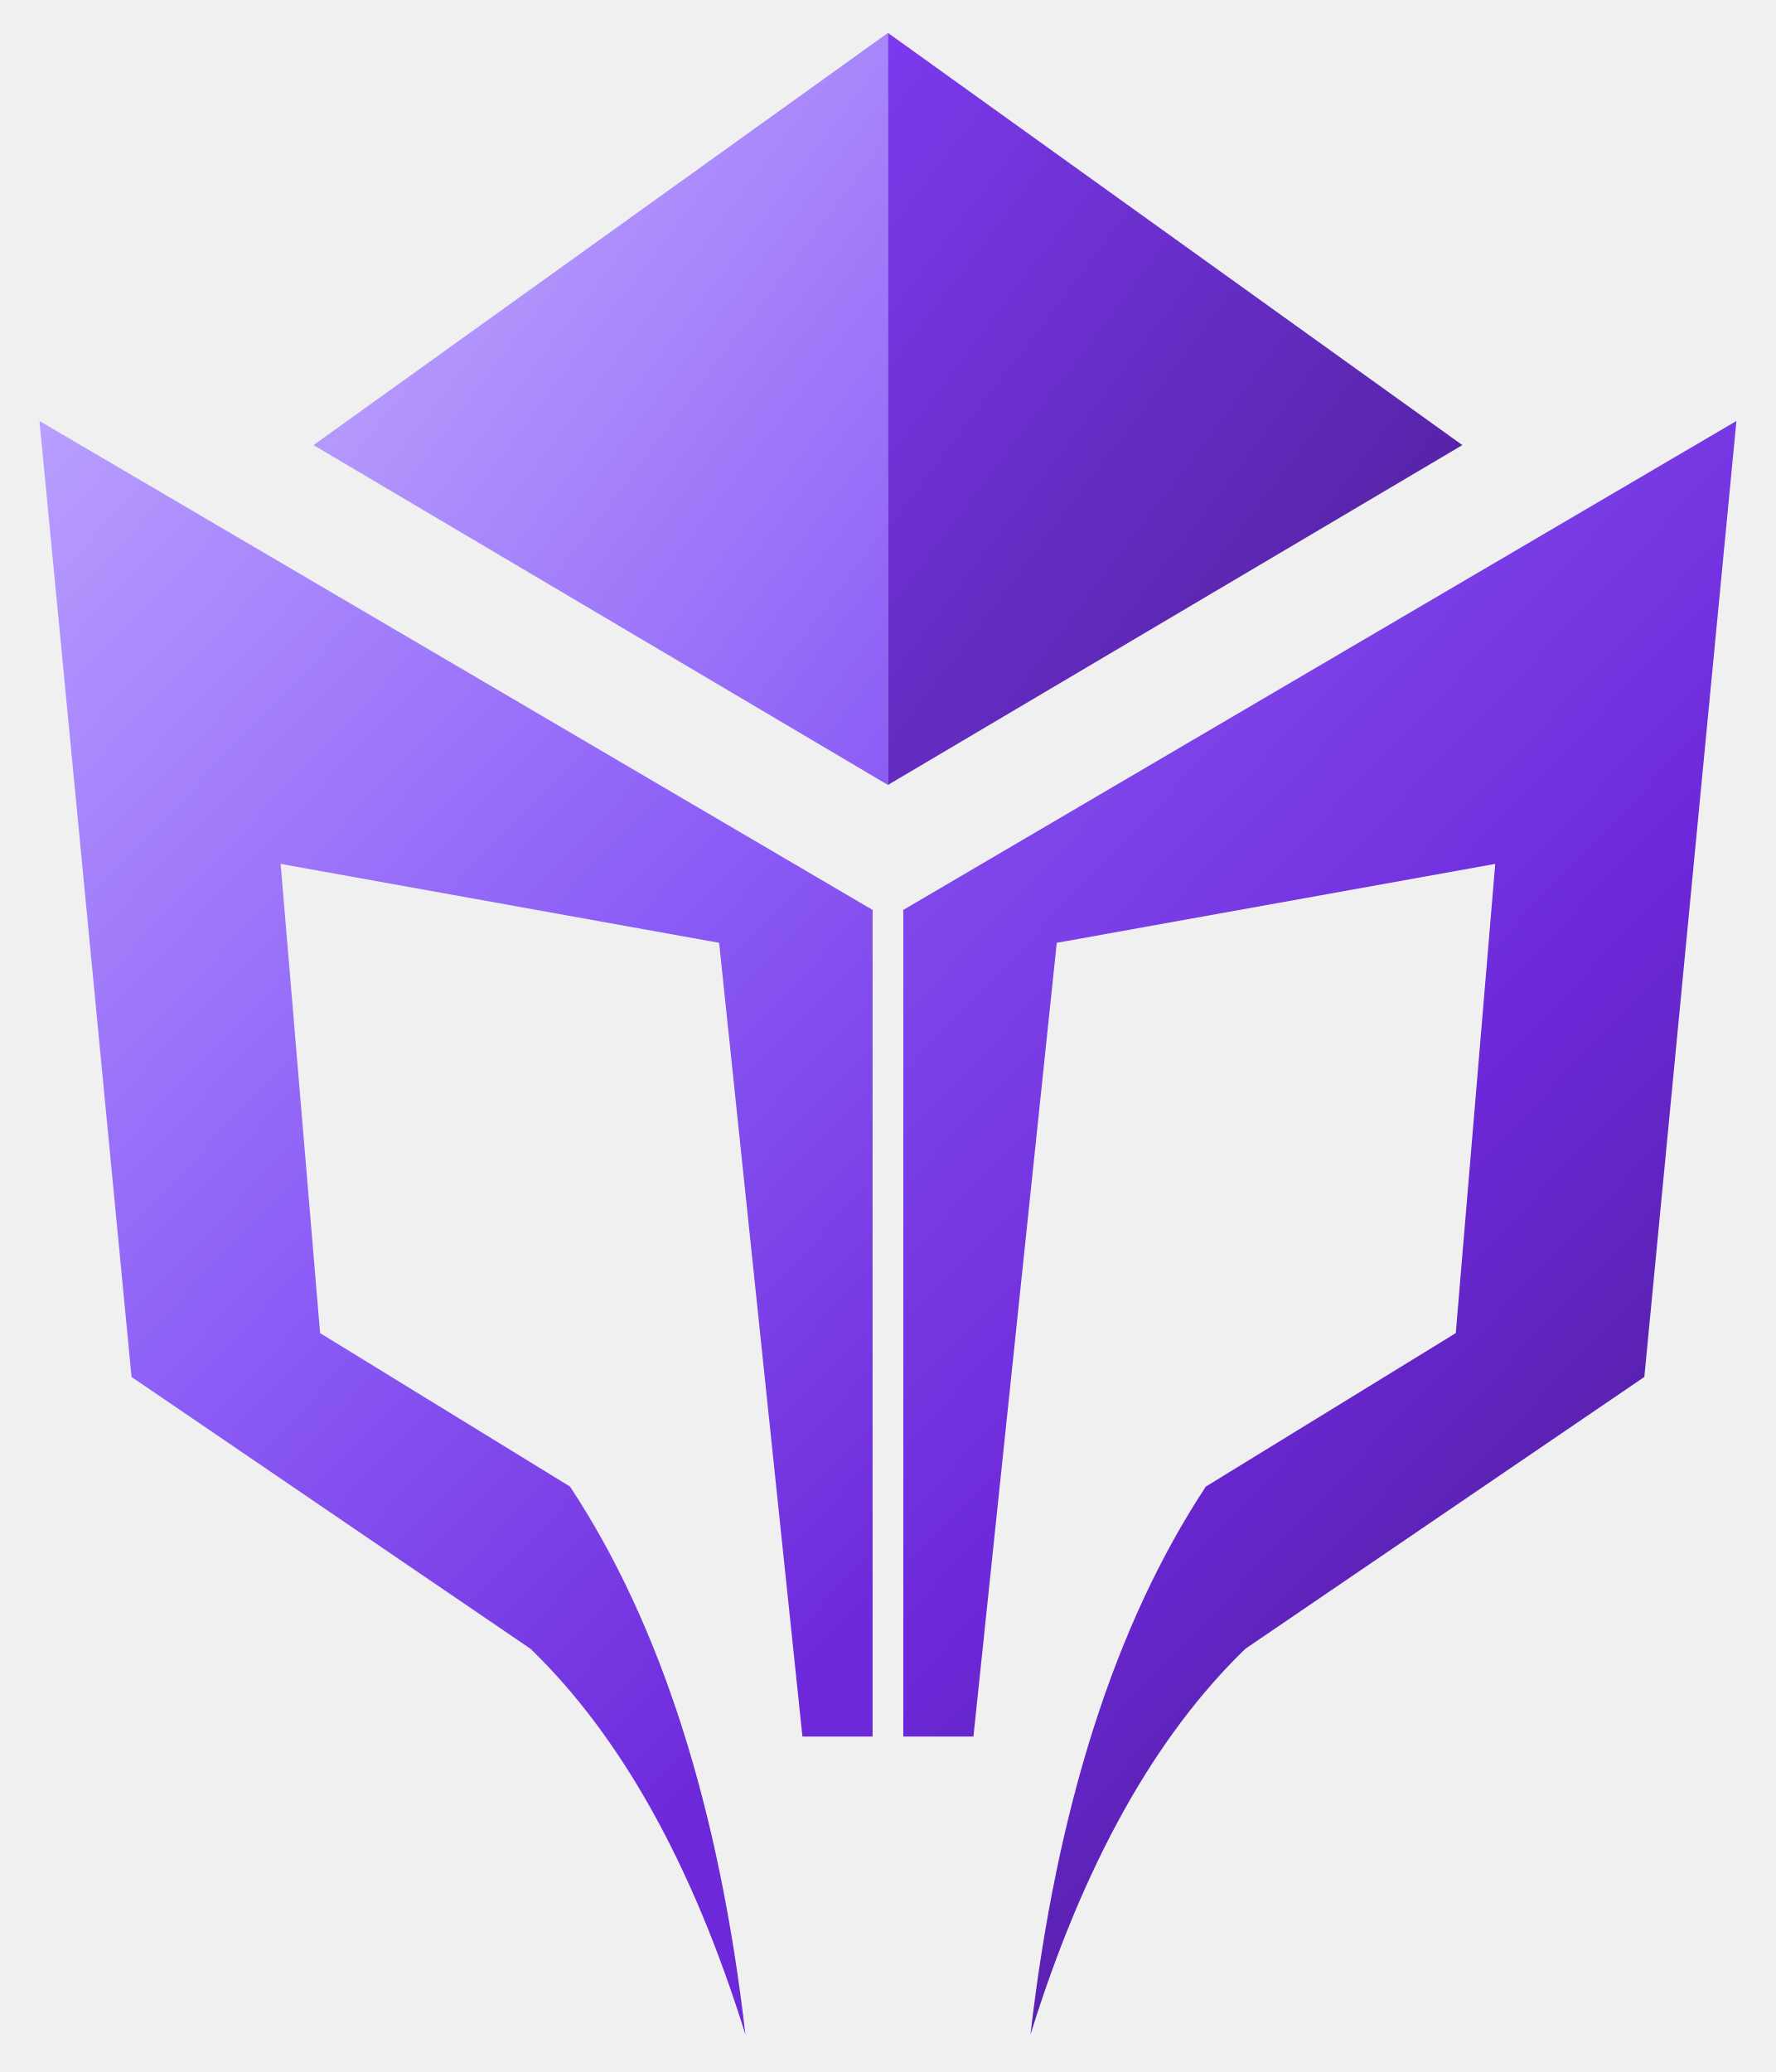
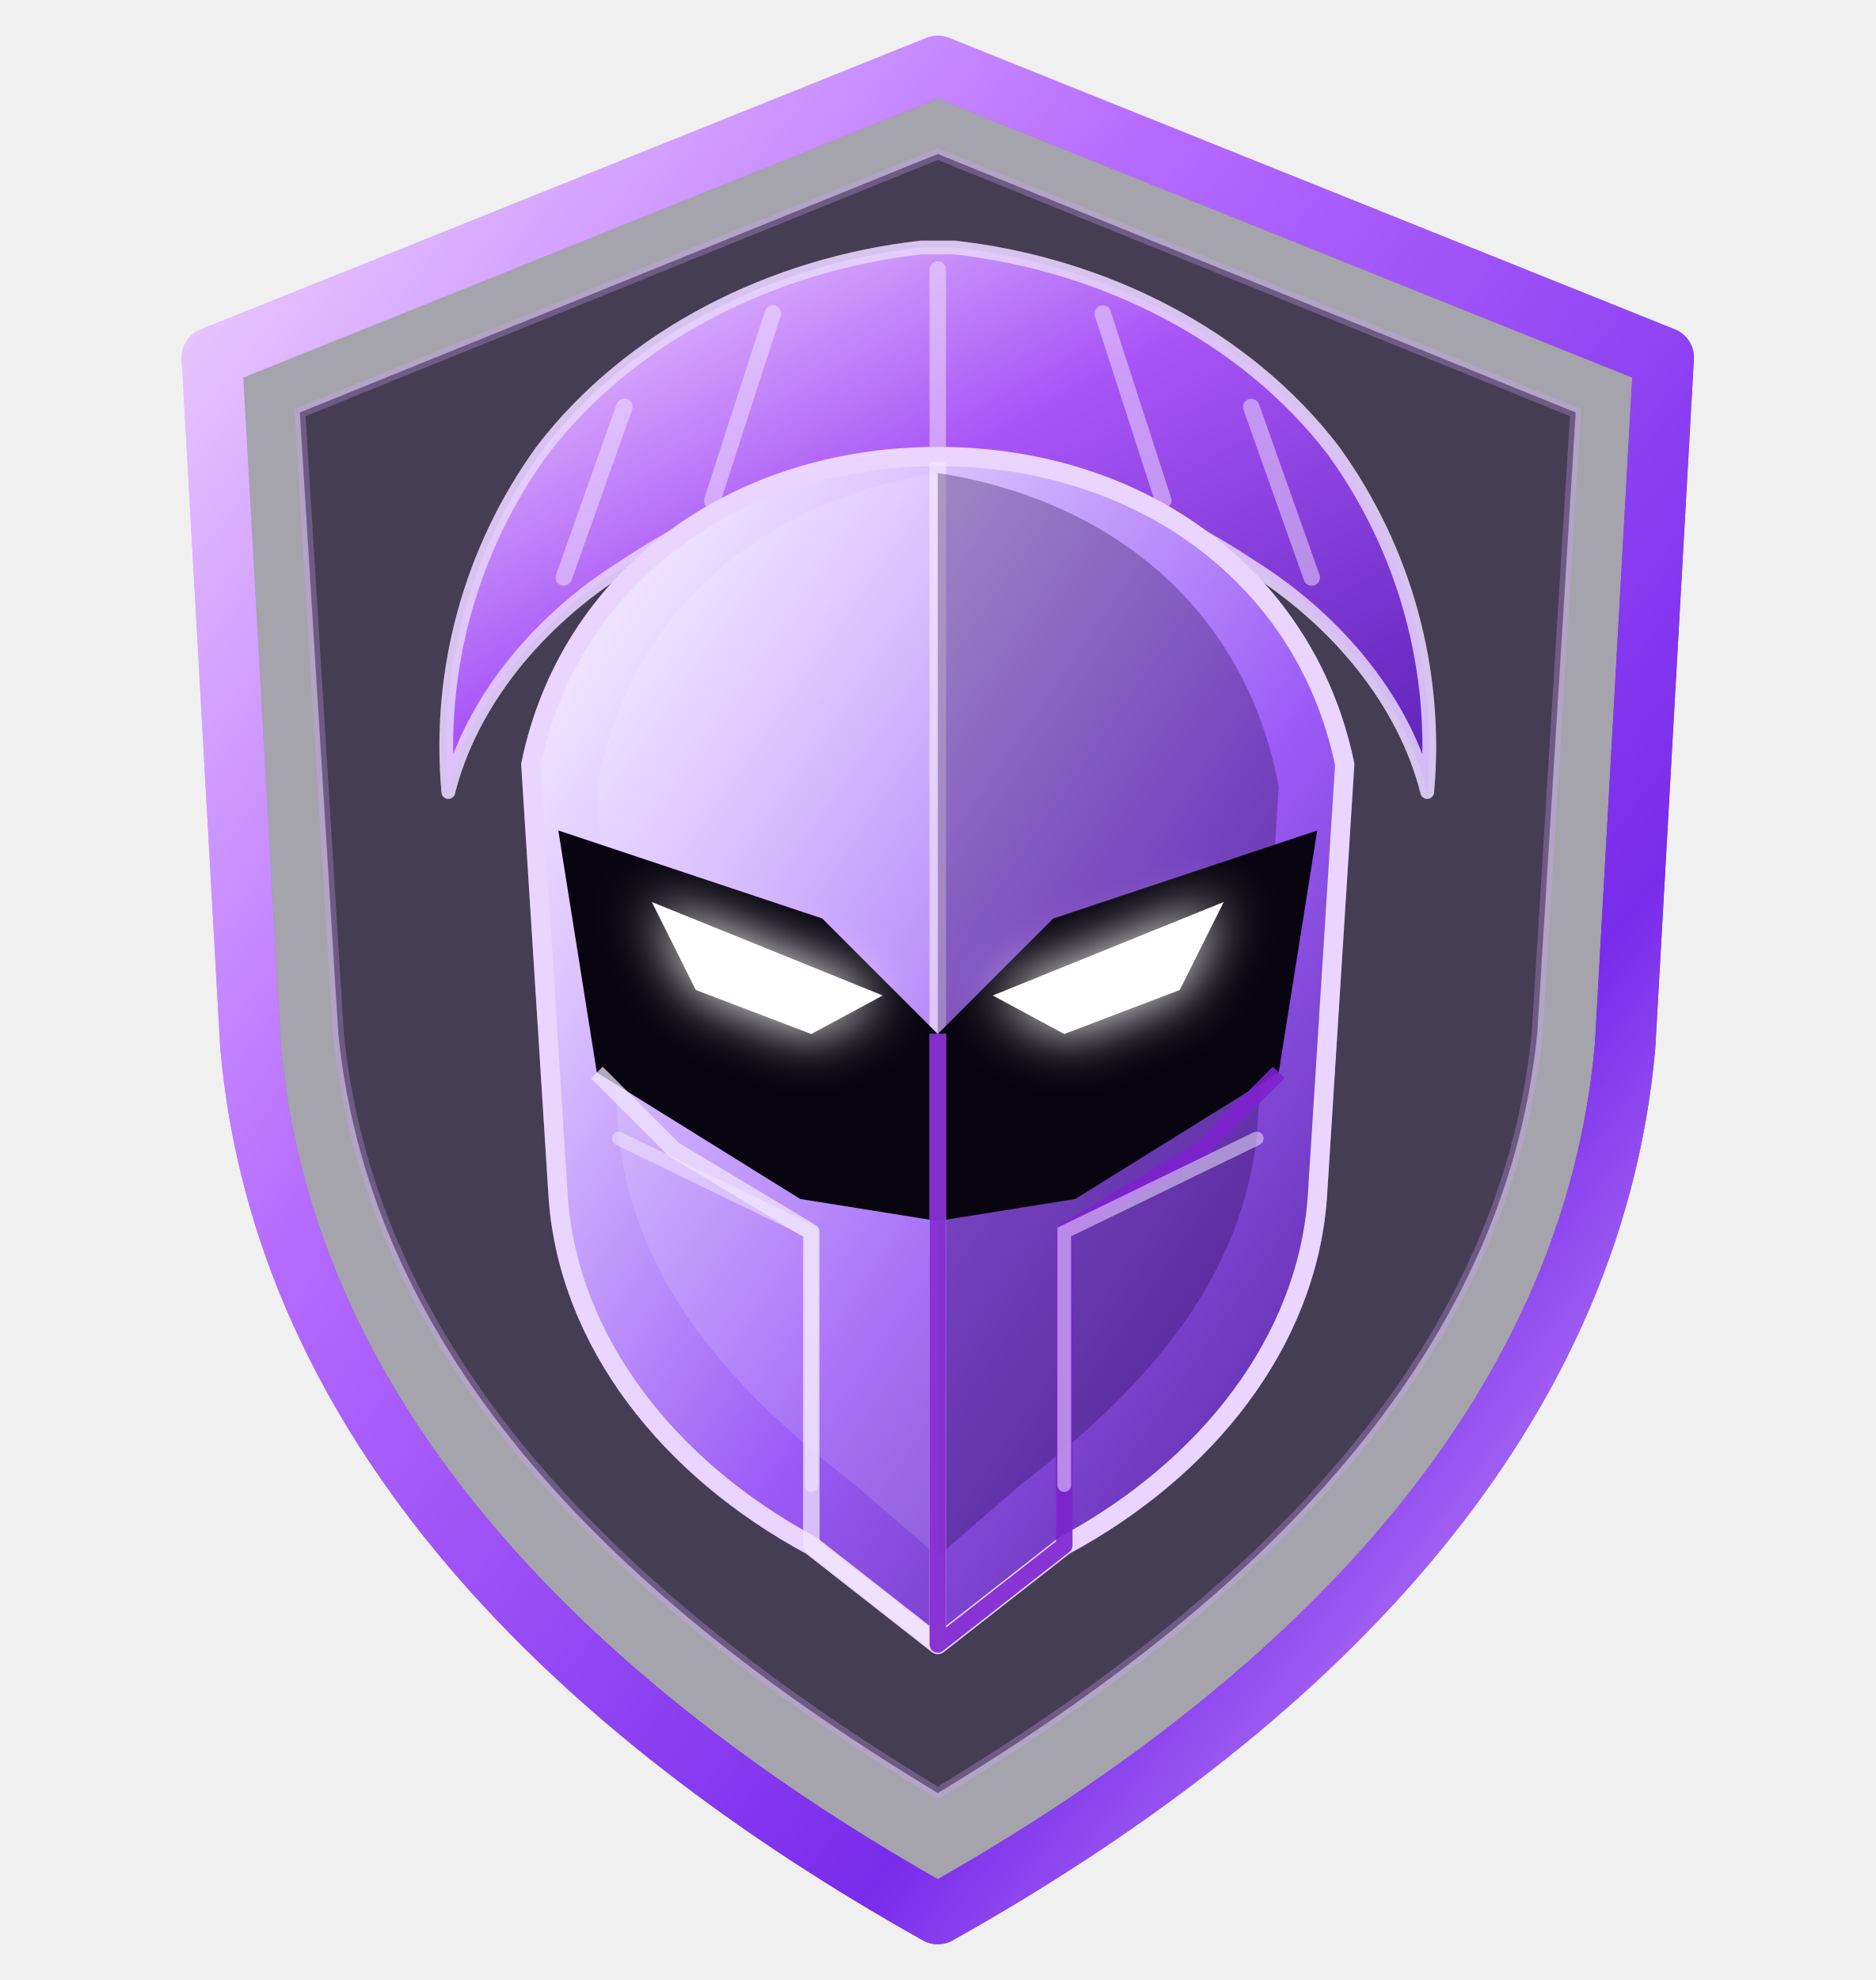
- <svg xmlns="http://www.w3.org/2000/svg" viewBox="40 40 810 945">
+ <svg xmlns="http://www.w3.org/2000/svg" width="360" height="380" viewBox="0 0 320 360" role="img" aria-labelledby="title desc">
  <defs>
-     <linearGradient id="lf" x1="0" y1="0" x2="0.55" y2="1">
-       <stop offset="0" stop-color="#B89EFF" />
-       <stop offset="0.55" stop-color="#8B5CF6" />
-       <stop offset="1" stop-color="#6D28D9" />
+     <linearGradient id="shieldStroke" x1="0" y1="0" x2="1" y2="1">
+       <stop offset="0" stop-color="#F1D8FF" />
+       <stop offset=".34" stop-color="#B66BFF" />
+       <stop offset=".72" stop-color="#792BEB" />
+       <stop offset="1" stop-color="#E0B5FF" />
    </linearGradient>
-     <linearGradient id="rf" x1="1" y1="0" x2="0.45" y2="1">
-       <stop offset="0" stop-color="#8B5CF6" />
-       <stop offset="0.6" stop-color="#6D28D9" />
+     <linearGradient id="helmetFace" x1="0" y1="0" x2="1" y2="1">
+       <stop offset="0" stop-color="#FFFFFF" />
+       <stop offset=".24" stop-color="#DCC5FF" />
+       <stop offset=".58" stop-color="#9B5CF6" />
      <stop offset="1" stop-color="#4C1D95" />
    </linearGradient>
-     <linearGradient id="dl" x1="0" y1="0" x2="1" y2="1">
-       <stop offset="0" stop-color="#C4B0FF" />
-       <stop offset="1" stop-color="#8B5CF6" />
+     <linearGradient id="crest" x1="0" y1="0" x2="1" y2="1">
+       <stop offset="0" stop-color="#F4DFFF" />
+       <stop offset=".45" stop-color="#A855F7" />
+       <stop offset="1" stop-color="#5B21B6" />
    </linearGradient>
-     <linearGradient id="dr" x1="0" y1="0" x2="1" y2="1">
-       <stop offset="0" stop-color="#7C3AED" />
-       <stop offset="1" stop-color="#4C1D95" />
+     <linearGradient id="word" x1="0" y1="0" x2="0" y2="1">
+       <stop offset="0" stop-color="#FFFFFF" />
+       <stop offset="1" stop-color="#D9D2E5" />
    </linearGradient>
+     <filter id="softGlow" x="-60%" y="-60%" width="220%" height="220%">
+       <feGaussianBlur stdDeviation="5" result="b" />
+       <feMerge>
+         <feMergeNode in="b" />
+         <feMergeNode in="SourceGraphic" />
+       </feMerge>
+     </filter>
  </defs>
-   <path d="M445 55 L183 243 L445 398 Z" fill="url(#dl)" />
-   <path d="M445 55 L707 243 L445 398 Z" fill="url(#dr)" />
-   <path id="half" fill="url(#lf)" d="M58 232 L438 455 L438 832 L406 832 L368 470 L168 434 L186 648 L300 718 Q362 812 380 968 Q344 852 282 792 L100 668 Z" />
-   <path fill="url(#rf)" transform="translate(890 0) scale(-1 1)" d="M58 232 L438 455 L438 832 L406 832 L368 470 L168 434 L186 648 L300 718 Q362 812 380 968 Q344 852 282 792 L100 668 Z" />
+   <g id="legion-emblem">
+     <path d="M160 12 L292 65 L285 190 C279 259 226 311 160 348 C94 311 41 259 35 190 L28 65 Z" fill="#10091C" fill-opacity=".18" stroke="url(#shieldStroke)" stroke-width="11" stroke-linejoin="round" />
+     <path d="M160 28 L276 75 L269 188 C263 247 218 291 160 326 C102 291 57 247 51 188 L44 75 Z" fill="#170B2A" fill-opacity=".42" stroke="#D8B4FE" stroke-opacity=".22" stroke-width="2" />
+     <path d="M157 45 C130 48 104 61 88 82 C75 100 69 122 71 144            C75 128 87 113 103 103 C121 91 139 85 160 83            C181 85 199 91 217 103 C233 113 245 128 249 144            C251 122 245 100 232 82 C216 61 190 48 163 45 Z" fill="url(#crest)" stroke="#E9D5FF" stroke-opacity=".85" stroke-width="2.5" stroke-linejoin="round" />
+     <path d="M160 49 L160 83 M130 57 L119 91 M190 57 L201 91 M103 74 L92 105 M217 74 L228 105" fill="none" stroke="#F5E9FF" stroke-opacity=".48" stroke-width="3" stroke-linecap="round" />
+     <path d="M160 83 C123 83 93 105 86 139 L91 218            C93 244 111 267 137 281 L160 299 L183 281            C209 267 227 244 229 218 L234 139            C227 105 197 83 160 83 Z" fill="url(#helmetFace)" stroke="#E9D5FF" stroke-width="3.5" stroke-linejoin="round" />
+     <path d="M160 84 L160 299" stroke="#F8EEFF" stroke-opacity=".58" stroke-width="3" />
+     <path d="M160 86 C128 91 104 111 98 143 L102 207            C105 231 119 250 145 270 L160 283 Z" fill="#FFFFFF" fill-opacity=".13" />
+     <path d="M160 86 C192 91 216 111 222 143 L218 207            C215 231 201 250 175 270 L160 283 Z" fill="#240A49" fill-opacity=".32" />
+     <path d="M91 151 L139 167 L160 188 L181 167 L229 151            L222 195 L185 218 L160 222 L135 218 L98 195 Z" fill="#090510" />
+     <path d="M108 164 L150 181 L137 188 L116 180 Z" fill="#FFFFFF" filter="url(#softGlow)" />
+     <path d="M212 164 L170 181 L183 188 L204 180 Z" fill="#FFFFFF" filter="url(#softGlow)" />
+     <path d="M160 188 L160 299 L137 281 L137 224 L112 209 L98 195" fill="none" stroke="#F3E8FF" stroke-opacity=".72" stroke-width="3" stroke-linejoin="round" />
+     <path d="M160 188 L160 299 L183 281 L183 224 L208 209 L222 195" fill="none" stroke="#7E22CE" stroke-opacity=".9" stroke-width="3" stroke-linejoin="round" />
+     <path d="M102 207 L137 224 L137 270 M218 207 L183 224 L183 270" fill="none" stroke="#F3E8FF" stroke-opacity=".52" stroke-width="2.5" stroke-linecap="round" />
+   </g>
+   <use href="#legion-emblem" />
</svg>
